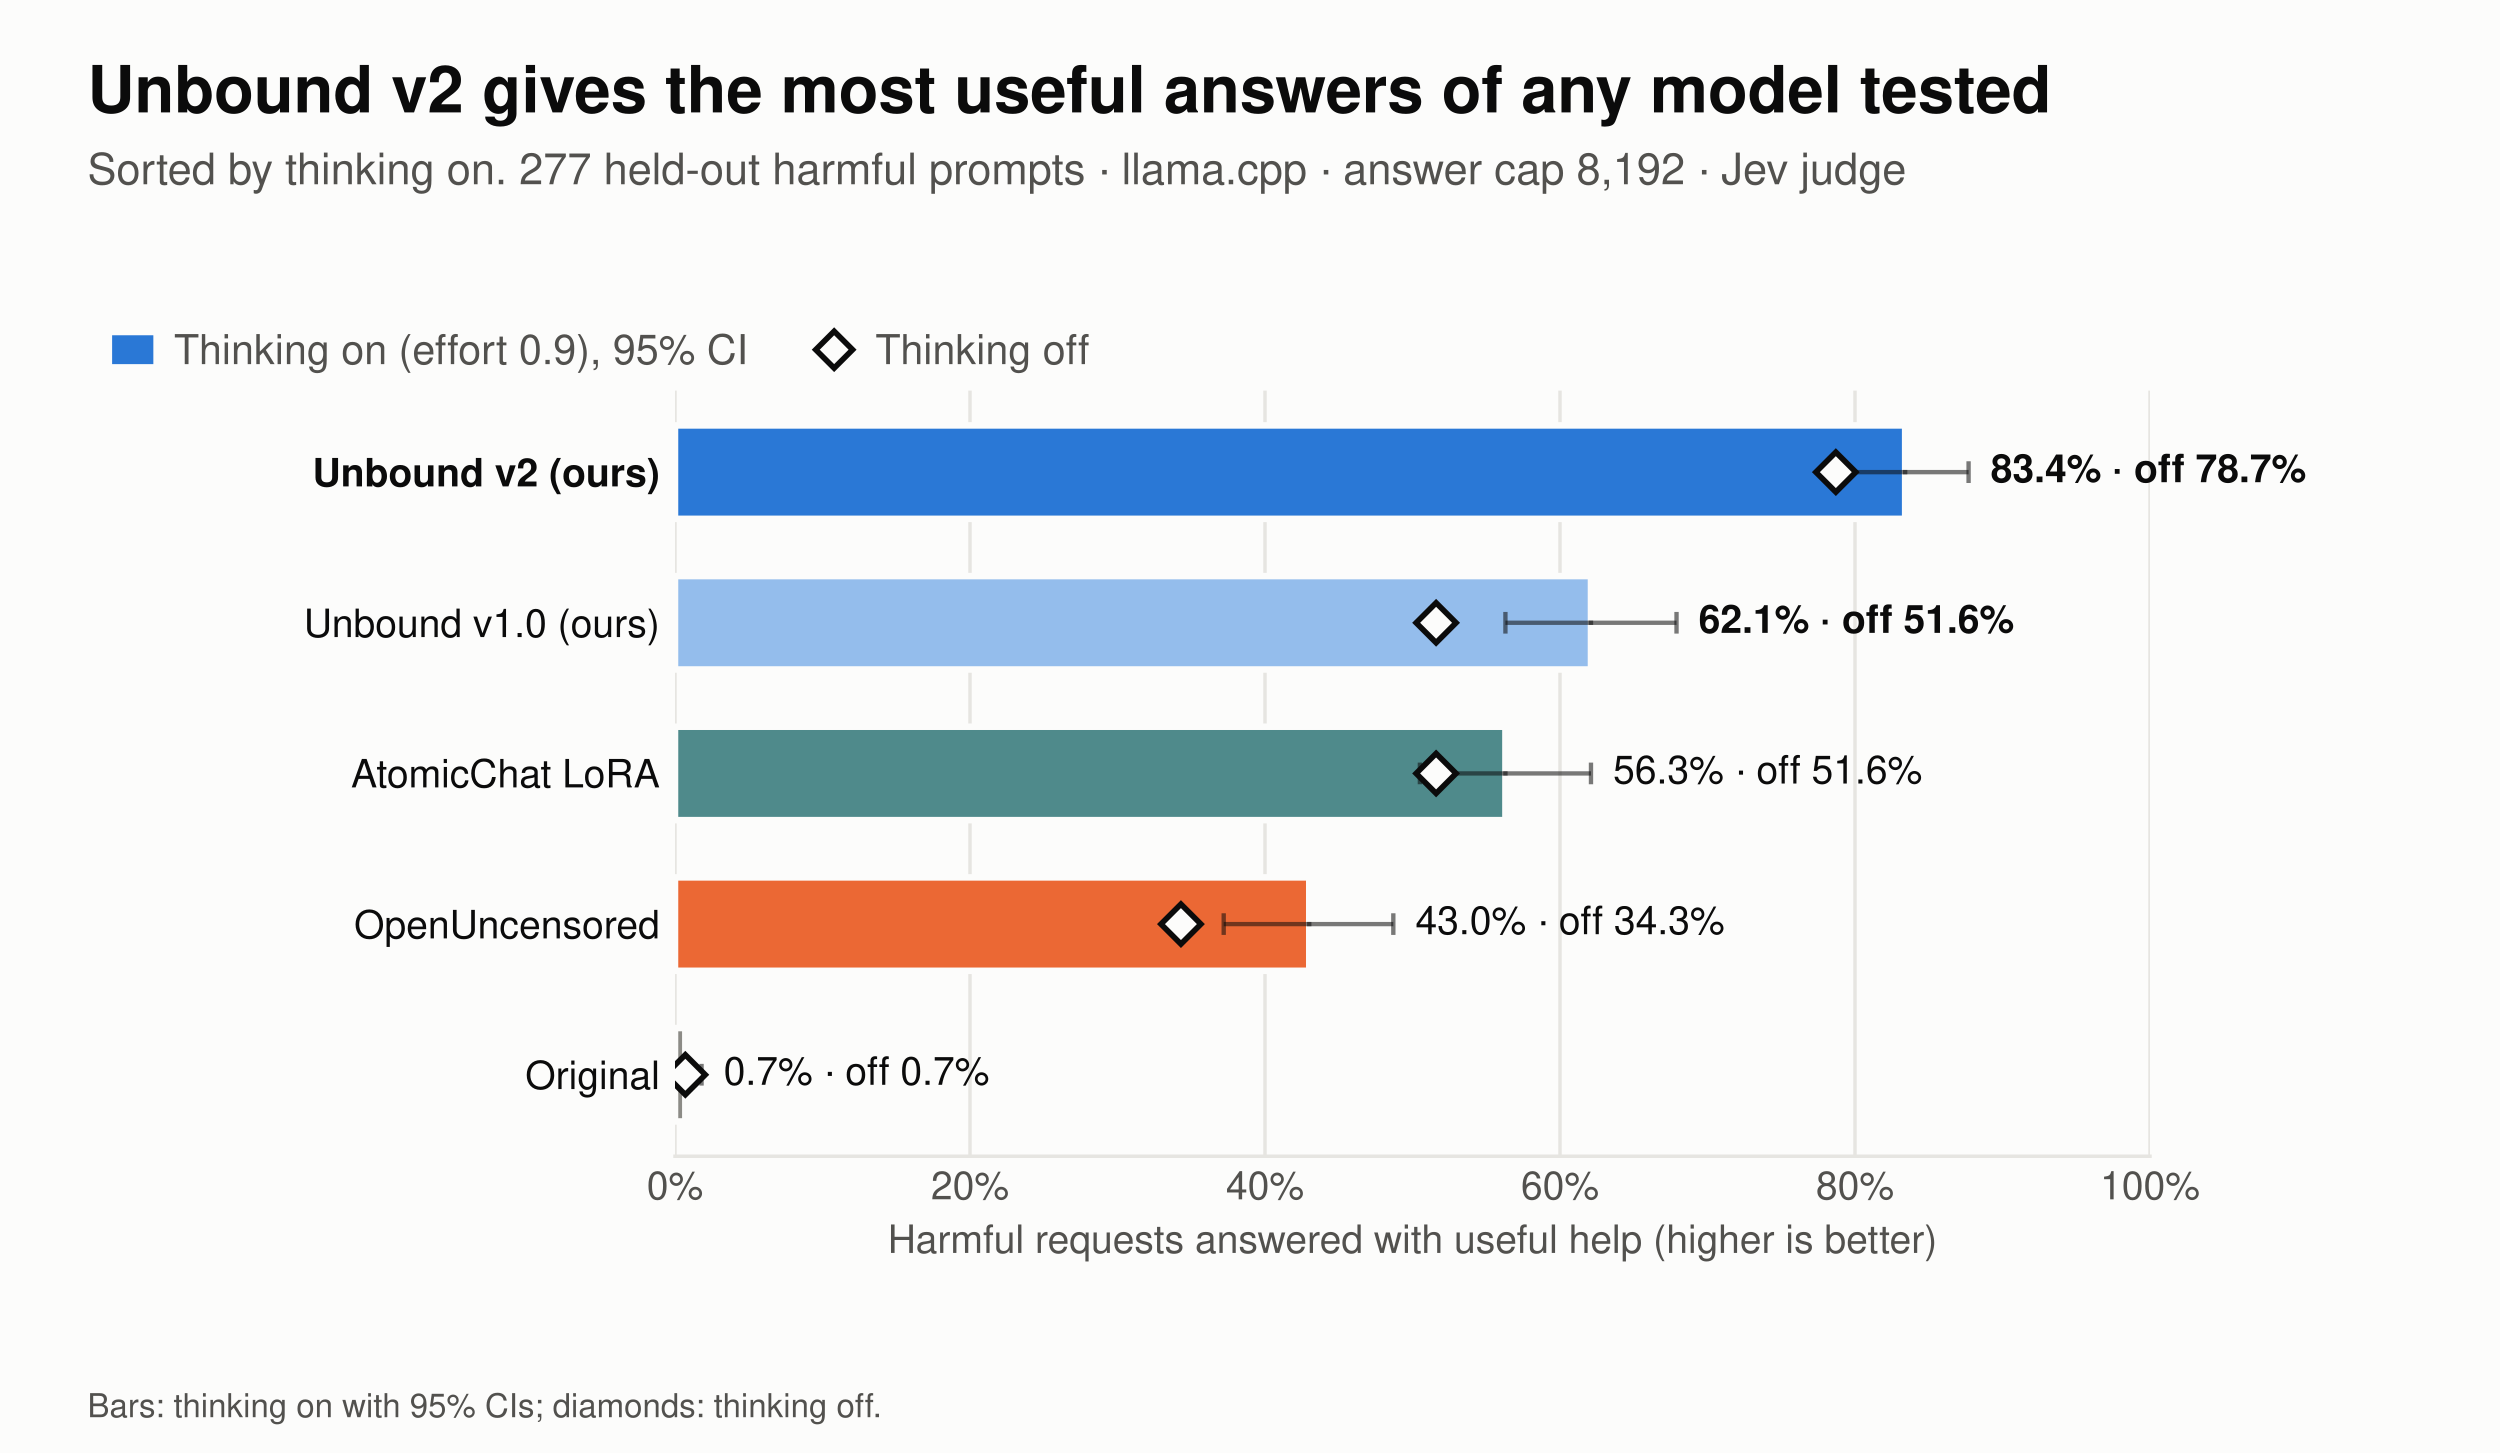
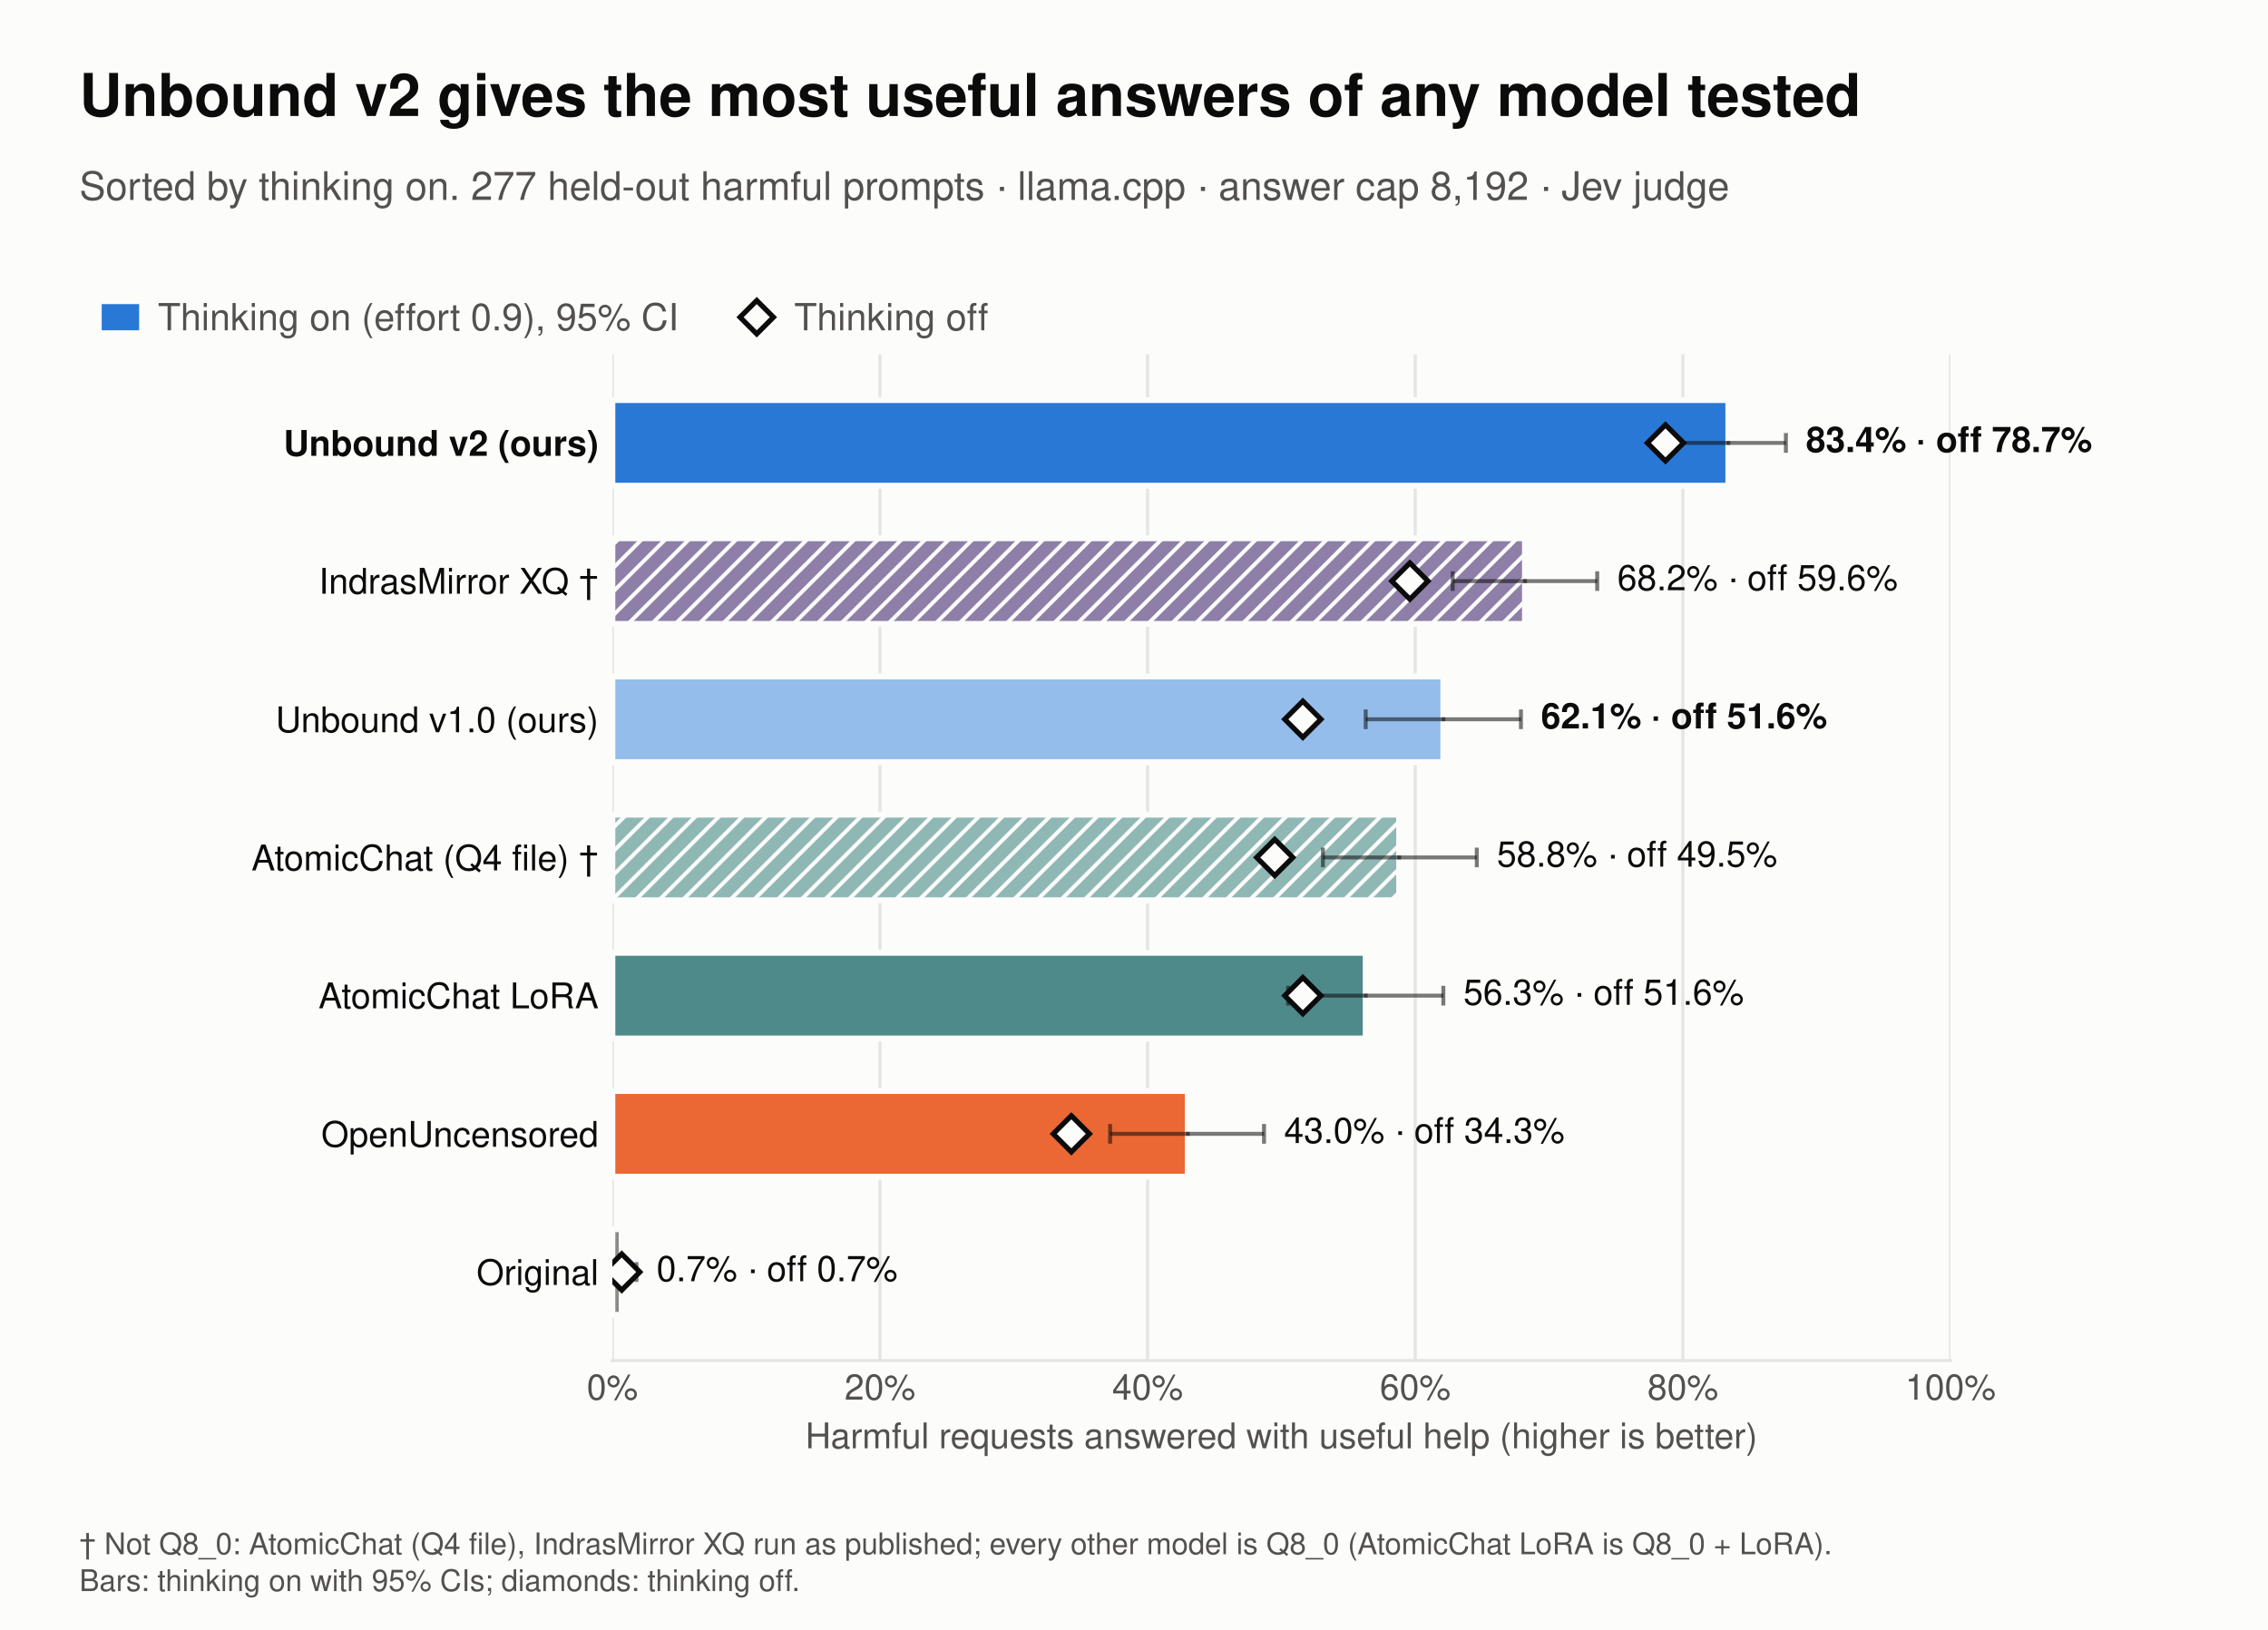
- <svg xmlns="http://www.w3.org/2000/svg" xmlns:xlink="http://www.w3.org/1999/xlink" width="576pt" height="334.8pt" viewBox="0 0 576 334.8" version="1.1">
+ <svg xmlns="http://www.w3.org/2000/svg" xmlns:xlink="http://www.w3.org/1999/xlink" width="576pt" height="414pt" viewBox="0 0 576 414" version="1.1">
  <defs>
    <style type="text/css">*{stroke-linejoin: round; stroke-linecap: butt}</style>
  </defs>
  <g id="figure_1">
    <g id="patch_1">
-       <path d="M 0 334.8  L 576 334.8  L 576 0  L 0 0  z " style="fill: #fcfcfb" />
+       <path d="M 0 414  L 576 414  L 576 0  L 0 0  z " style="fill: #fcfcfb" />
    </g>
    <g id="axes_1">
      <g id="patch_2">
-         <path d="M 155.52 266.4  L 495.36 266.4  L 495.36 90  L 155.52 90  z " style="fill: #fcfcfb" />
+         <path d="M 155.52 345.6  L 495.36 345.6  L 495.36 90  L 155.52 90  z " style="fill: #fcfcfb" />
      </g>
      <g id="matplotlib.axis_1">
        <g id="xtick_1">
          <g id="line2d_1">
-             <path d="M 155.52 266.4  L 155.52 90  " clip-path="url(#p63550a6b6c)" style="fill: none; stroke: #e6e5e1; stroke-width: 0.8; stroke-linecap: square" />
+             <path d="M 155.52 345.6  L 155.52 90  " clip-path="url(#p93d8ab153c)" style="fill: none; stroke: #e6e5e1; stroke-width: 0.8; stroke-linecap: square" />
          </g>
          <g id="line2d_2" />
          <g id="text_1">
-             <text style="font-size: 9px; font-family: 'Helvetica Neue', 'Helvetica', 'Arial', 'DejaVu Sans', sans-serif; text-anchor: middle; fill: #52514e" x="155.52" y="276.327" transform="rotate(-0 155.52 276.3266)">0%</text>
+             <text style="font-size: 9px; font-family: 'Helvetica Neue', 'Helvetica', 'Arial', 'DejaVu Sans', sans-serif; text-anchor: middle; fill: #52514e" x="155.52" y="355.527" transform="rotate(-0 155.52 355.5266)">0%</text>
          </g>
        </g>
        <g id="xtick_2">
          <g id="line2d_3">
-             <path d="M 223.488 266.4  L 223.488 90  " clip-path="url(#p63550a6b6c)" style="fill: none; stroke: #e6e5e1; stroke-width: 0.8; stroke-linecap: square" />
+             <path d="M 223.488 345.6  L 223.488 90  " clip-path="url(#p93d8ab153c)" style="fill: none; stroke: #e6e5e1; stroke-width: 0.8; stroke-linecap: square" />
          </g>
          <g id="line2d_4" />
          <g id="text_2">
-             <text style="font-size: 9px; font-family: 'Helvetica Neue', 'Helvetica', 'Arial', 'DejaVu Sans', sans-serif; text-anchor: middle; fill: #52514e" x="223.488" y="276.327" transform="rotate(-0 223.488 276.3266)">20%</text>
+             <text style="font-size: 9px; font-family: 'Helvetica Neue', 'Helvetica', 'Arial', 'DejaVu Sans', sans-serif; text-anchor: middle; fill: #52514e" x="223.488" y="355.527" transform="rotate(-0 223.488 355.5266)">20%</text>
          </g>
        </g>
        <g id="xtick_3">
          <g id="line2d_5">
-             <path d="M 291.456 266.4  L 291.456 90  " clip-path="url(#p63550a6b6c)" style="fill: none; stroke: #e6e5e1; stroke-width: 0.8; stroke-linecap: square" />
+             <path d="M 291.456 345.6  L 291.456 90  " clip-path="url(#p93d8ab153c)" style="fill: none; stroke: #e6e5e1; stroke-width: 0.8; stroke-linecap: square" />
          </g>
          <g id="line2d_6" />
          <g id="text_3">
-             <text style="font-size: 9px; font-family: 'Helvetica Neue', 'Helvetica', 'Arial', 'DejaVu Sans', sans-serif; text-anchor: middle; fill: #52514e" x="291.456" y="276.327" transform="rotate(-0 291.456 276.3266)">40%</text>
+             <text style="font-size: 9px; font-family: 'Helvetica Neue', 'Helvetica', 'Arial', 'DejaVu Sans', sans-serif; text-anchor: middle; fill: #52514e" x="291.456" y="355.527" transform="rotate(-0 291.456 355.5266)">40%</text>
          </g>
        </g>
        <g id="xtick_4">
          <g id="line2d_7">
-             <path d="M 359.424 266.4  L 359.424 90  " clip-path="url(#p63550a6b6c)" style="fill: none; stroke: #e6e5e1; stroke-width: 0.8; stroke-linecap: square" />
+             <path d="M 359.424 345.6  L 359.424 90  " clip-path="url(#p93d8ab153c)" style="fill: none; stroke: #e6e5e1; stroke-width: 0.8; stroke-linecap: square" />
          </g>
          <g id="line2d_8" />
          <g id="text_4">
-             <text style="font-size: 9px; font-family: 'Helvetica Neue', 'Helvetica', 'Arial', 'DejaVu Sans', sans-serif; text-anchor: middle; fill: #52514e" x="359.424" y="276.327" transform="rotate(-0 359.424 276.3266)">60%</text>
+             <text style="font-size: 9px; font-family: 'Helvetica Neue', 'Helvetica', 'Arial', 'DejaVu Sans', sans-serif; text-anchor: middle; fill: #52514e" x="359.424" y="355.527" transform="rotate(-0 359.424 355.5266)">60%</text>
          </g>
        </g>
        <g id="xtick_5">
          <g id="line2d_9">
-             <path d="M 427.392 266.4  L 427.392 90  " clip-path="url(#p63550a6b6c)" style="fill: none; stroke: #e6e5e1; stroke-width: 0.8; stroke-linecap: square" />
+             <path d="M 427.392 345.6  L 427.392 90  " clip-path="url(#p93d8ab153c)" style="fill: none; stroke: #e6e5e1; stroke-width: 0.8; stroke-linecap: square" />
          </g>
          <g id="line2d_10" />
          <g id="text_5">
-             <text style="font-size: 9px; font-family: 'Helvetica Neue', 'Helvetica', 'Arial', 'DejaVu Sans', sans-serif; text-anchor: middle; fill: #52514e" x="427.392" y="276.327" transform="rotate(-0 427.392 276.3266)">80%</text>
+             <text style="font-size: 9px; font-family: 'Helvetica Neue', 'Helvetica', 'Arial', 'DejaVu Sans', sans-serif; text-anchor: middle; fill: #52514e" x="427.392" y="355.527" transform="rotate(-0 427.392 355.5266)">80%</text>
          </g>
        </g>
        <g id="xtick_6">
          <g id="line2d_11">
-             <path d="M 495.36 266.4  L 495.36 90  " clip-path="url(#p63550a6b6c)" style="fill: none; stroke: #e6e5e1; stroke-width: 0.8; stroke-linecap: square" />
+             <path d="M 495.36 345.6  L 495.36 90  " clip-path="url(#p93d8ab153c)" style="fill: none; stroke: #e6e5e1; stroke-width: 0.8; stroke-linecap: square" />
          </g>
          <g id="line2d_12" />
          <g id="text_6">
-             <text style="font-size: 9px; font-family: 'Helvetica Neue', 'Helvetica', 'Arial', 'DejaVu Sans', sans-serif; text-anchor: middle; fill: #52514e" x="495.36" y="276.327" transform="rotate(-0 495.36 276.3266)">100%</text>
+             <text style="font-size: 9px; font-family: 'Helvetica Neue', 'Helvetica', 'Arial', 'DejaVu Sans', sans-serif; text-anchor: middle; fill: #52514e" x="495.36" y="355.527" transform="rotate(-0 495.36 355.5266)">100%</text>
          </g>
        </g>
        <g id="text_7">
-           <text style="font-size: 9px; font-family: 'Helvetica Neue', 'Helvetica', 'Arial', 'DejaVu Sans', sans-serif; text-anchor: middle; fill: #52514e" x="325.44" y="288.678" transform="rotate(-0 325.44 288.6783)">Harmful requests answered with useful help (higher is better)</text>
+           <text style="font-size: 9px; font-family: 'Helvetica Neue', 'Helvetica', 'Arial', 'DejaVu Sans', sans-serif; text-anchor: middle; fill: #52514e" x="325.44" y="367.878" transform="rotate(-0 325.44 367.8783)">Harmful requests answered with useful help (higher is better)</text>
        </g>
      </g>
      <g id="matplotlib.axis_2">
        <g id="ytick_1">
          <g id="line2d_13" />
          <g id="text_8">
-             <text style="font-size: 9px; font-family: 'Helvetica Neue', 'Helvetica', 'Arial', 'DejaVu Sans', sans-serif; text-anchor: end; fill: #0b0b0b" x="152.02" y="250.911" transform="rotate(-0 152.02 250.9107)">Original</text>
+             <text style="font-size: 9px; font-family: 'Helvetica Neue', 'Helvetica', 'Arial', 'DejaVu Sans', sans-serif; text-anchor: end; fill: #0b0b0b" x="152.02" y="326.39" transform="rotate(-0 152.02 326.39)">Original</text>
          </g>
        </g>
        <g id="ytick_2">
          <g id="line2d_14" />
          <g id="text_9">
-             <text style="font-size: 9px; font-family: 'Helvetica Neue', 'Helvetica', 'Arial', 'DejaVu Sans', sans-serif; text-anchor: end; fill: #0b0b0b" x="152.02" y="216.2" transform="rotate(-0 152.02 216.2)">OpenUncensored</text>
+             <text style="font-size: 9px; font-family: 'Helvetica Neue', 'Helvetica', 'Arial', 'DejaVu Sans', sans-serif; text-anchor: end; fill: #0b0b0b" x="152.02" y="291.29" transform="rotate(-0 152.02 291.2897)">OpenUncensored</text>
          </g>
        </g>
        <g id="ytick_3">
          <g id="line2d_15" />
          <g id="text_10">
-             <text style="font-size: 9px; font-family: 'Helvetica Neue', 'Helvetica', 'Arial', 'DejaVu Sans', sans-serif; text-anchor: end; fill: #0b0b0b" x="152.02" y="181.413" transform="rotate(-0 152.02 181.4133)">AtomicChat LoRA</text>
+             <text style="font-size: 9px; font-family: 'Helvetica Neue', 'Helvetica', 'Arial', 'DejaVu Sans', sans-serif; text-anchor: end; fill: #0b0b0b" x="152.02" y="256.114" transform="rotate(-0 152.02 256.1135)">AtomicChat LoRA</text>
          </g>
        </g>
        <g id="ytick_4">
          <g id="line2d_16" />
          <g id="text_11">
-             <text style="font-size: 9px; font-family: 'Helvetica Neue', 'Helvetica', 'Arial', 'DejaVu Sans', sans-serif; text-anchor: end; fill: #0b0b0b" x="152.02" y="146.778" transform="rotate(-0 152.02 146.7785)">Unbound v1.0 (ours)</text>
+             <text style="font-size: 9px; font-family: 'Helvetica Neue', 'Helvetica', 'Arial', 'DejaVu Sans', sans-serif; text-anchor: end; fill: #0b0b0b" x="152.02" y="221.089" transform="rotate(-0 152.02 221.0892)">AtomicChat (Q4 file) †</text>
          </g>
        </g>
        <g id="ytick_5">
          <g id="line2d_17" />
          <g id="text_12">
-             <text style="font-weight: 700; font-size: 9px; font-family: 'Helvetica Neue', 'Helvetica', 'Arial', 'DejaVu Sans', sans-serif; text-anchor: end; fill: #0b0b0b" x="152.02" y="112.068" transform="rotate(-0 152.02 112.0677)">Unbound v2 (ours)</text>
+             <text style="font-size: 9px; font-family: 'Helvetica Neue', 'Helvetica', 'Arial', 'DejaVu Sans', sans-serif; text-anchor: end; fill: #0b0b0b" x="152.02" y="185.989" transform="rotate(-0 152.02 185.989)">Unbound v1.0 (ours)</text>
+           </g>
+         </g>
+         <g id="ytick_6">
+           <g id="line2d_18" />
+           <g id="text_13">
+             <text style="font-size: 9px; font-family: 'Helvetica Neue', 'Helvetica', 'Arial', 'DejaVu Sans', sans-serif; text-anchor: end; fill: #0b0b0b" x="152.02" y="150.813" transform="rotate(-0 152.02 150.8128)">IndrasMirror XQ †</text>
+           </g>
+         </g>
+         <g id="ytick_7">
+           <g id="line2d_19" />
+           <g id="text_14">
+             <text style="font-weight: 700; font-size: 9px; font-family: 'Helvetica Neue', 'Helvetica', 'Arial', 'DejaVu Sans', sans-serif; text-anchor: end; fill: #0b0b0b" x="152.02" y="115.788" transform="rotate(-0 152.02 115.7885)">Unbound v2 (ours)</text>
          </g>
        </g>
      </g>
      <g id="patch_3">
-         <path d="M 155.52 266.4  L 495.36 266.4  " style="fill: none; stroke: #e6e5e1; stroke-width: 0.8; stroke-linejoin: miter; stroke-linecap: square" />
+         <path d="M 155.52 345.6  L 495.36 345.6  " style="fill: none; stroke: #e6e5e1; stroke-width: 0.8; stroke-linejoin: miter; stroke-linecap: square" />
      </g>
      <g id="patch_4">
-         <path d="M 155.52 258.382  L 157.899 258.382  L 157.899 236.861  L 155.52 236.861  z " clip-path="url(#p63550a6b6c)" style="fill: #8c8b86; stroke: #fcfcfb; stroke-width: 1.5; stroke-linejoin: miter" />
-       </g>
-       <g id="text_13">
-         <text style="font-size: 9px; font-family: 'Helvetica Neue', 'Helvetica', 'Arial', 'DejaVu Sans', sans-serif; text-anchor: start; fill: #0b0b0b" x="166.735" y="249.948" transform="rotate(-0 166.7347 249.9481)">0.7% · off 0.7%</text>
+         <path d="M 155.52 333.982  L 157.899 333.982  L 157.899 312.22  L 155.52 312.22  z " clip-path="url(#p93d8ab153c)" style="fill: #8c8b86; stroke: #fcfcfb; stroke-width: 1.5; stroke-linejoin: miter" />
+       </g>
+       <g id="text_15">
+         <text style="font-size: 9px; font-family: 'Helvetica Neue', 'Helvetica', 'Arial', 'DejaVu Sans', sans-serif; text-anchor: start; fill: #0b0b0b" x="166.735" y="325.427" transform="rotate(-0 166.7347 325.4274)">0.7% · off 0.7%</text>
      </g>
      <g id="patch_5">
-         <path d="M 155.52 223.671  L 301.651 223.671  L 301.651 202.15  L 155.52 202.15  z " clip-path="url(#p63550a6b6c)" style="fill: #eb6834; stroke: #fcfcfb; stroke-width: 1.5; stroke-linejoin: miter" />
-       </g>
-       <g id="text_14">
-         <text style="font-size: 9px; font-family: 'Helvetica Neue', 'Helvetica', 'Arial', 'DejaVu Sans', sans-serif; text-anchor: start; fill: #0b0b0b" x="326.12" y="215.237" transform="rotate(-0 326.1197 215.2374)">43.0% · off 34.3%</text>
+         <path d="M 155.52 298.882  L 301.651 298.882  L 301.651 277.119  L 155.52 277.119  z " clip-path="url(#p93d8ab153c)" style="fill: #eb6834; stroke: #fcfcfb; stroke-width: 1.5; stroke-linejoin: miter" />
+       </g>
+       <g id="text_16">
+         <text style="font-size: 9px; font-family: 'Helvetica Neue', 'Helvetica', 'Arial', 'DejaVu Sans', sans-serif; text-anchor: start; fill: #0b0b0b" x="326.12" y="290.327" transform="rotate(-0 326.1197 290.3271)">43.0% · off 34.3%</text>
      </g>
      <g id="patch_6">
-         <path d="M 155.52 188.96  L 346.85 188.96  L 346.85 167.44  L 155.52 167.44  z " clip-path="url(#p63550a6b6c)" style="fill: #4f8a8b; stroke: #fcfcfb; stroke-width: 1.5; stroke-linejoin: miter" />
-       </g>
-       <g id="text_15">
-         <text style="font-size: 9px; font-family: 'Helvetica Neue', 'Helvetica', 'Arial', 'DejaVu Sans', sans-serif; text-anchor: start; fill: #0b0b0b" x="371.658" y="180.527" transform="rotate(-0 371.6582 180.5266)">56.3% · off 51.6%</text>
+         <path d="M 155.52 263.781  L 346.85 263.781  L 346.85 242.019  L 155.52 242.019  z " clip-path="url(#p93d8ab153c)" style="fill: #4f8a8b; stroke: #fcfcfb; stroke-width: 1.5; stroke-linejoin: miter" />
+       </g>
+       <g id="text_17">
+         <text style="font-size: 9px; font-family: 'Helvetica Neue', 'Helvetica', 'Arial', 'DejaVu Sans', sans-serif; text-anchor: start; fill: #0b0b0b" x="371.658" y="255.227" transform="rotate(-0 371.6582 255.2269)">56.3% · off 51.6%</text>
      </g>
      <g id="patch_7">
-         <path d="M 155.52 154.25  L 366.561 154.25  L 366.561 132.729  L 155.52 132.729  z " clip-path="url(#p63550a6b6c)" style="fill: #94bdec; stroke: #fcfcfb; stroke-width: 1.5; stroke-linejoin: miter" />
-       </g>
-       <g id="text_16">
-         <text style="font-weight: 700; font-size: 9px; font-family: 'Helvetica Neue', 'Helvetica', 'Arial', 'DejaVu Sans', sans-serif; text-anchor: start; fill: #0b0b0b" x="391.369" y="145.816" transform="rotate(-0 391.369 145.8159)">62.1% · off 51.6%</text>
+         <path d="M 155.52 228.681  L 355.346 228.681  L 355.346 206.919  L 155.52 206.919  z " clip-path="url(#p93d8ab153c)" style="fill: url(#hcb4156b85b); stroke: #fcfcfb; stroke-width: 1.5; stroke-linejoin: miter" />
+       </g>
+       <g id="text_18">
+         <text style="font-size: 9px; font-family: 'Helvetica Neue', 'Helvetica', 'Arial', 'DejaVu Sans', sans-serif; text-anchor: start; fill: #0b0b0b" x="380.154" y="220.127" transform="rotate(-0 380.1542 220.1266)">58.8% · off 49.5%</text>
      </g>
      <g id="patch_8">
-         <path d="M 155.52 119.539  L 438.947 119.539  L 438.947 98.018  L 155.52 98.018  z " clip-path="url(#p63550a6b6c)" style="fill: #2a78d6; stroke: #fcfcfb; stroke-width: 1.5; stroke-linejoin: miter" />
-       </g>
-       <g id="text_17">
-         <text style="font-weight: 700; font-size: 9px; font-family: 'Helvetica Neue', 'Helvetica', 'Arial', 'DejaVu Sans', sans-serif; text-anchor: start; fill: #0b0b0b" x="458.657" y="111.105" transform="rotate(-0 458.6573 111.1052)">83.4% · off 78.7%</text>
+         <path d="M 155.52 193.581  L 366.561 193.581  L 366.561 171.819  L 155.52 171.819  z " clip-path="url(#p93d8ab153c)" style="fill: #94bdec; stroke: #fcfcfb; stroke-width: 1.5; stroke-linejoin: miter" />
+       </g>
+       <g id="text_19">
+         <text style="font-weight: 700; font-size: 9px; font-family: 'Helvetica Neue', 'Helvetica', 'Arial', 'DejaVu Sans', sans-serif; text-anchor: start; fill: #0b0b0b" x="391.369" y="185.026" transform="rotate(-0 391.369 185.0264)">62.1% · off 51.6%</text>
+       </g>
+       <g id="patch_9">
+         <path d="M 155.52 158.481  L 387.291 158.481  L 387.291 136.718  L 155.52 136.718  z " clip-path="url(#p93d8ab153c)" style="fill: url(#h2fee216cdb); stroke: #fcfcfb; stroke-width: 1.5; stroke-linejoin: miter" />
+       </g>
+       <g id="text_20">
+         <text style="font-size: 9px; font-family: 'Helvetica Neue', 'Helvetica', 'Arial', 'DejaVu Sans', sans-serif; text-anchor: start; fill: #0b0b0b" x="410.74" y="149.926" transform="rotate(-0 410.7398 149.9261)">68.2% · off 59.6%</text>
+       </g>
+       <g id="patch_10">
+         <path d="M 155.52 123.38  L 438.947 123.38  L 438.947 101.618  L 155.52 101.618  z " clip-path="url(#p93d8ab153c)" style="fill: #2a78d6; stroke: #fcfcfb; stroke-width: 1.5; stroke-linejoin: miter" />
+       </g>
+       <g id="text_21">
+         <text style="font-weight: 700; font-size: 9px; font-family: 'Helvetica Neue', 'Helvetica', 'Arial', 'DejaVu Sans', sans-serif; text-anchor: start; fill: #0b0b0b" x="458.657" y="114.826" transform="rotate(-0 458.6573 114.8259)">83.4% · off 78.7%</text>
      </g>
      <g id="LineCollection_1">
-         <path d="M 155.52 247.621  L 161.637 247.621  " clip-path="url(#p63550a6b6c)" style="fill: none; stroke: #0b0b0b; stroke-opacity: 0.55" />
-       </g>
-       <g id="line2d_18">
+         <path d="M 155.52 323.101  L 161.637 323.101  " clip-path="url(#p93d8ab153c)" style="fill: none; stroke: #0b0b0b; stroke-opacity: 0.55" />
+       </g>
+       <g id="line2d_20">
        <defs>
-           <path id="mf42d9a8297" d="M 0 2.5  L 0 -2.5  " style="stroke: #0b0b0b; stroke-opacity: 0.55" />
+           <path id="m3b045c64c2" d="M 0 2.5  L 0 -2.5  " style="stroke: #0b0b0b; stroke-opacity: 0.55" />
        </defs>
-         <g clip-path="url(#p63550a6b6c)">
-           <use xlink:href="#mf42d9a8297" x="155.52" y="247.621" style="fill: #0b0b0b; fill-opacity: 0.55; stroke: #0b0b0b; stroke-opacity: 0.55" />
-         </g>
-       </g>
-       <g id="line2d_19">
-         <g clip-path="url(#p63550a6b6c)">
-           <use xlink:href="#mf42d9a8297" x="161.637" y="247.621" style="fill: #0b0b0b; fill-opacity: 0.55; stroke: #0b0b0b; stroke-opacity: 0.55" />
+         <g clip-path="url(#p93d8ab153c)">
+           <use xlink:href="#m3b045c64c2" x="155.52" y="323.101" style="fill: #0b0b0b; fill-opacity: 0.55; stroke: #0b0b0b; stroke-opacity: 0.55" />
+         </g>
+       </g>
+       <g id="line2d_21">
+         <g clip-path="url(#p93d8ab153c)">
+           <use xlink:href="#m3b045c64c2" x="161.637" y="323.101" style="fill: #0b0b0b; fill-opacity: 0.55; stroke: #0b0b0b; stroke-opacity: 0.55" />
        </g>
      </g>
      <g id="LineCollection_2">
-         <path d="M 281.94 212.911  L 321.022 212.911  " clip-path="url(#p63550a6b6c)" style="fill: none; stroke: #0b0b0b; stroke-opacity: 0.55" />
-       </g>
-       <g id="line2d_20">
-         <g clip-path="url(#p63550a6b6c)">
-           <use xlink:href="#mf42d9a8297" x="281.94" y="212.911" style="fill: #0b0b0b; fill-opacity: 0.55; stroke: #0b0b0b; stroke-opacity: 0.55" />
-         </g>
-       </g>
-       <g id="line2d_21">
-         <g clip-path="url(#p63550a6b6c)">
-           <use xlink:href="#mf42d9a8297" x="321.022" y="212.911" style="fill: #0b0b0b; fill-opacity: 0.55; stroke: #0b0b0b; stroke-opacity: 0.55" />
+         <path d="M 281.94 288  L 321.022 288  " clip-path="url(#p93d8ab153c)" style="fill: none; stroke: #0b0b0b; stroke-opacity: 0.55" />
+       </g>
+       <g id="line2d_22">
+         <g clip-path="url(#p93d8ab153c)">
+           <use xlink:href="#m3b045c64c2" x="281.94" y="288" style="fill: #0b0b0b; fill-opacity: 0.55; stroke: #0b0b0b; stroke-opacity: 0.55" />
+         </g>
+       </g>
+       <g id="line2d_23">
+         <g clip-path="url(#p93d8ab153c)">
+           <use xlink:href="#m3b045c64c2" x="321.022" y="288" style="fill: #0b0b0b; fill-opacity: 0.55; stroke: #0b0b0b; stroke-opacity: 0.55" />
        </g>
      </g>
      <g id="LineCollection_3">
-         <path d="M 327.139 178.2  L 366.561 178.2  " clip-path="url(#p63550a6b6c)" style="fill: none; stroke: #0b0b0b; stroke-opacity: 0.55" />
-       </g>
-       <g id="line2d_22">
-         <g clip-path="url(#p63550a6b6c)">
-           <use xlink:href="#mf42d9a8297" x="327.139" y="178.2" style="fill: #0b0b0b; fill-opacity: 0.55; stroke: #0b0b0b; stroke-opacity: 0.55" />
-         </g>
-       </g>
-       <g id="line2d_23">
-         <g clip-path="url(#p63550a6b6c)">
-           <use xlink:href="#mf42d9a8297" x="366.561" y="178.2" style="fill: #0b0b0b; fill-opacity: 0.55; stroke: #0b0b0b; stroke-opacity: 0.55" />
+         <path d="M 327.139 252.9  L 366.561 252.9  " clip-path="url(#p93d8ab153c)" style="fill: none; stroke: #0b0b0b; stroke-opacity: 0.55" />
+       </g>
+       <g id="line2d_24">
+         <g clip-path="url(#p93d8ab153c)">
+           <use xlink:href="#m3b045c64c2" x="327.139" y="252.9" style="fill: #0b0b0b; fill-opacity: 0.55; stroke: #0b0b0b; stroke-opacity: 0.55" />
+         </g>
+       </g>
+       <g id="line2d_25">
+         <g clip-path="url(#p93d8ab153c)">
+           <use xlink:href="#m3b045c64c2" x="366.561" y="252.9" style="fill: #0b0b0b; fill-opacity: 0.55; stroke: #0b0b0b; stroke-opacity: 0.55" />
        </g>
      </g>
      <g id="LineCollection_4">
-         <path d="M 346.85 143.489  L 386.271 143.489  " clip-path="url(#p63550a6b6c)" style="fill: none; stroke: #0b0b0b; stroke-opacity: 0.55" />
-       </g>
-       <g id="line2d_24">
-         <g clip-path="url(#p63550a6b6c)">
-           <use xlink:href="#mf42d9a8297" x="346.85" y="143.489" style="fill: #0b0b0b; fill-opacity: 0.55; stroke: #0b0b0b; stroke-opacity: 0.55" />
-         </g>
-       </g>
-       <g id="line2d_25">
-         <g clip-path="url(#p63550a6b6c)">
-           <use xlink:href="#mf42d9a8297" x="386.271" y="143.489" style="fill: #0b0b0b; fill-opacity: 0.55; stroke: #0b0b0b; stroke-opacity: 0.55" />
+         <path d="M 335.975 217.8  L 375.057 217.8  " clip-path="url(#p93d8ab153c)" style="fill: none; stroke: #0b0b0b; stroke-opacity: 0.55" />
+       </g>
+       <g id="line2d_26">
+         <g clip-path="url(#p93d8ab153c)">
+           <use xlink:href="#m3b045c64c2" x="335.975" y="217.8" style="fill: #0b0b0b; fill-opacity: 0.55; stroke: #0b0b0b; stroke-opacity: 0.55" />
+         </g>
+       </g>
+       <g id="line2d_27">
+         <g clip-path="url(#p93d8ab153c)">
+           <use xlink:href="#m3b045c64c2" x="375.057" y="217.8" style="fill: #0b0b0b; fill-opacity: 0.55; stroke: #0b0b0b; stroke-opacity: 0.55" />
        </g>
      </g>
      <g id="LineCollection_5">
-         <path d="M 422.974 108.779  L 453.56 108.779  " clip-path="url(#p63550a6b6c)" style="fill: none; stroke: #0b0b0b; stroke-opacity: 0.55" />
-       </g>
-       <g id="line2d_26">
-         <g clip-path="url(#p63550a6b6c)">
-           <use xlink:href="#mf42d9a8297" x="422.974" y="108.779" style="fill: #0b0b0b; fill-opacity: 0.55; stroke: #0b0b0b; stroke-opacity: 0.55" />
-         </g>
-       </g>
-       <g id="line2d_27">
-         <g clip-path="url(#p63550a6b6c)">
-           <use xlink:href="#mf42d9a8297" x="453.56" y="108.779" style="fill: #0b0b0b; fill-opacity: 0.55; stroke: #0b0b0b; stroke-opacity: 0.55" />
-         </g>
+         <path d="M 346.85 182.7  L 386.271 182.7  " clip-path="url(#p93d8ab153c)" style="fill: none; stroke: #0b0b0b; stroke-opacity: 0.55" />
      </g>
      <g id="line2d_28">
-         <path d="M 157.899 247.621  " clip-path="url(#p63550a6b6c)" style="fill: none; stroke: #0b0b0b; stroke-opacity: 0.55; stroke-linecap: square" />
+         <g clip-path="url(#p93d8ab153c)">
+           <use xlink:href="#m3b045c64c2" x="346.85" y="182.7" style="fill: #0b0b0b; fill-opacity: 0.55; stroke: #0b0b0b; stroke-opacity: 0.55" />
+         </g>
      </g>
      <g id="line2d_29">
-         <path d="M 301.651 212.911  " clip-path="url(#p63550a6b6c)" style="fill: none; stroke: #0b0b0b; stroke-opacity: 0.55; stroke-linecap: square" />
+         <g clip-path="url(#p93d8ab153c)">
+           <use xlink:href="#m3b045c64c2" x="386.271" y="182.7" style="fill: #0b0b0b; fill-opacity: 0.55; stroke: #0b0b0b; stroke-opacity: 0.55" />
+         </g>
+       </g>
+       <g id="LineCollection_6">
+         <path d="M 368.94 147.6  L 405.642 147.6  " clip-path="url(#p93d8ab153c)" style="fill: none; stroke: #0b0b0b; stroke-opacity: 0.55" />
      </g>
      <g id="line2d_30">
-         <path d="M 346.85 178.2  " clip-path="url(#p63550a6b6c)" style="fill: none; stroke: #0b0b0b; stroke-opacity: 0.55; stroke-linecap: square" />
+         <g clip-path="url(#p93d8ab153c)">
+           <use xlink:href="#m3b045c64c2" x="368.94" y="147.6" style="fill: #0b0b0b; fill-opacity: 0.55; stroke: #0b0b0b; stroke-opacity: 0.55" />
+         </g>
      </g>
      <g id="line2d_31">
-         <path d="M 366.561 143.489  " clip-path="url(#p63550a6b6c)" style="fill: none; stroke: #0b0b0b; stroke-opacity: 0.55; stroke-linecap: square" />
+         <g clip-path="url(#p93d8ab153c)">
+           <use xlink:href="#m3b045c64c2" x="405.642" y="147.6" style="fill: #0b0b0b; fill-opacity: 0.55; stroke: #0b0b0b; stroke-opacity: 0.55" />
+         </g>
+       </g>
+       <g id="LineCollection_7">
+         <path d="M 422.974 112.499  L 453.56 112.499  " clip-path="url(#p93d8ab153c)" style="fill: none; stroke: #0b0b0b; stroke-opacity: 0.55" />
      </g>
      <g id="line2d_32">
-         <path d="M 438.947 108.779  " clip-path="url(#p63550a6b6c)" style="fill: none; stroke: #0b0b0b; stroke-opacity: 0.55; stroke-linecap: square" />
+         <g clip-path="url(#p93d8ab153c)">
+           <use xlink:href="#m3b045c64c2" x="422.974" y="112.499" style="fill: #0b0b0b; fill-opacity: 0.55; stroke: #0b0b0b; stroke-opacity: 0.55" />
+         </g>
      </g>
      <g id="line2d_33">
+         <g clip-path="url(#p93d8ab153c)">
+           <use xlink:href="#m3b045c64c2" x="453.56" y="112.499" style="fill: #0b0b0b; fill-opacity: 0.55; stroke: #0b0b0b; stroke-opacity: 0.55" />
+         </g>
+       </g>
+       <g id="line2d_34">
+         <path d="M 157.899 323.101  " clip-path="url(#p93d8ab153c)" style="fill: none; stroke: #0b0b0b; stroke-opacity: 0.55; stroke-linecap: square" />
+       </g>
+       <g id="line2d_35">
+         <path d="M 301.651 288  " clip-path="url(#p93d8ab153c)" style="fill: none; stroke: #0b0b0b; stroke-opacity: 0.55; stroke-linecap: square" />
+       </g>
+       <g id="line2d_36">
+         <path d="M 346.85 252.9  " clip-path="url(#p93d8ab153c)" style="fill: none; stroke: #0b0b0b; stroke-opacity: 0.55; stroke-linecap: square" />
+       </g>
+       <g id="line2d_37">
+         <path d="M 355.346 217.8  " clip-path="url(#p93d8ab153c)" style="fill: none; stroke: #0b0b0b; stroke-opacity: 0.55; stroke-linecap: square" />
+       </g>
+       <g id="line2d_38">
+         <path d="M 366.561 182.7  " clip-path="url(#p93d8ab153c)" style="fill: none; stroke: #0b0b0b; stroke-opacity: 0.55; stroke-linecap: square" />
+       </g>
+       <g id="line2d_39">
+         <path d="M 387.291 147.6  " clip-path="url(#p93d8ab153c)" style="fill: none; stroke: #0b0b0b; stroke-opacity: 0.55; stroke-linecap: square" />
+       </g>
+       <g id="line2d_40">
+         <path d="M 438.947 112.499  " clip-path="url(#p93d8ab153c)" style="fill: none; stroke: #0b0b0b; stroke-opacity: 0.55; stroke-linecap: square" />
+       </g>
+       <g id="line2d_41">
        <defs>
-           <path id="m136784e55c" d="M -0 4.596  L 4.596 0  L 0 -4.596  L -4.596 -0  z " style="stroke: #0b0b0b; stroke-width: 1.3; stroke-linejoin: miter" />
+           <path id="m300b27db90" d="M -0 4.596  L 4.596 0  L 0 -4.596  L -4.596 -0  z " style="stroke: #0b0b0b; stroke-width: 1.3; stroke-linejoin: miter" />
        </defs>
-         <g clip-path="url(#p63550a6b6c)">
-           <use xlink:href="#m136784e55c" x="157.899" y="247.621" style="fill: #fcfcfb; stroke: #0b0b0b; stroke-width: 1.3; stroke-linejoin: miter" />
-         </g>
-       </g>
-       <g id="line2d_34">
-         <g clip-path="url(#p63550a6b6c)">
-           <use xlink:href="#m136784e55c" x="272.085" y="212.911" style="fill: #fcfcfb; stroke: #0b0b0b; stroke-width: 1.3; stroke-linejoin: miter" />
-         </g>
-       </g>
-       <g id="line2d_35">
-         <g clip-path="url(#p63550a6b6c)">
-           <use xlink:href="#m136784e55c" x="330.877" y="178.2" style="fill: #fcfcfb; stroke: #0b0b0b; stroke-width: 1.3; stroke-linejoin: miter" />
-         </g>
-       </g>
-       <g id="line2d_36">
-         <g clip-path="url(#p63550a6b6c)">
-           <use xlink:href="#m136784e55c" x="330.877" y="143.489" style="fill: #fcfcfb; stroke: #0b0b0b; stroke-width: 1.3; stroke-linejoin: miter" />
-         </g>
-       </g>
-       <g id="line2d_37">
-         <g clip-path="url(#p63550a6b6c)">
-           <use xlink:href="#m136784e55c" x="422.974" y="108.779" style="fill: #fcfcfb; stroke: #0b0b0b; stroke-width: 1.3; stroke-linejoin: miter" />
-         </g>
-       </g>
-     </g>
-     <g id="text_18">
-       <text style="font-weight: 700; font-size: 15px; font-family: 'Helvetica Neue', 'Helvetica', 'Arial', 'DejaVu Sans', sans-serif; text-anchor: start; fill: #0b0b0b" x="20.16" y="25.896" transform="rotate(-0 20.16 25.89647)">Unbound v2 gives the most useful answers of any model tested</text>
-     </g>
-     <g id="text_19">
-       <text style="font-size: 10px; font-family: 'Helvetica Neue', 'Helvetica', 'Arial', 'DejaVu Sans', sans-serif; text-anchor: start; fill: #52514e" x="20.16" y="42.463" transform="rotate(-0 20.16 42.46337)">Sorted by thinking on. 277 held-out harmful prompts · llama.cpp · answer cap 8,192 · Jev judge</text>
-     </g>
-     <g id="text_20">
-       <text style="font-size: 7.6px; font-family: 'Helvetica Neue', 'Helvetica', 'Arial', 'DejaVu Sans', sans-serif; text-anchor: start; fill: #52514e" x="20.16" y="326.515" transform="rotate(-0 20.16 326.5151)">Bars: thinking on with 95% CIs; diamonds: thinking off.</text>
+         <g clip-path="url(#p93d8ab153c)">
+           <use xlink:href="#m300b27db90" x="157.899" y="323.101" style="fill: #fcfcfb; stroke: #0b0b0b; stroke-width: 1.3; stroke-linejoin: miter" />
+         </g>
+       </g>
+       <g id="line2d_42">
+         <g clip-path="url(#p93d8ab153c)">
+           <use xlink:href="#m300b27db90" x="272.085" y="288" style="fill: #fcfcfb; stroke: #0b0b0b; stroke-width: 1.3; stroke-linejoin: miter" />
+         </g>
+       </g>
+       <g id="line2d_43">
+         <g clip-path="url(#p93d8ab153c)">
+           <use xlink:href="#m300b27db90" x="330.877" y="252.9" style="fill: #fcfcfb; stroke: #0b0b0b; stroke-width: 1.3; stroke-linejoin: miter" />
+         </g>
+       </g>
+       <g id="line2d_44">
+         <g clip-path="url(#p93d8ab153c)">
+           <use xlink:href="#m300b27db90" x="323.741" y="217.8" style="fill: #fcfcfb; stroke: #0b0b0b; stroke-width: 1.3; stroke-linejoin: miter" />
+         </g>
+       </g>
+       <g id="line2d_45">
+         <g clip-path="url(#p93d8ab153c)">
+           <use xlink:href="#m300b27db90" x="330.877" y="182.7" style="fill: #fcfcfb; stroke: #0b0b0b; stroke-width: 1.3; stroke-linejoin: miter" />
+         </g>
+       </g>
+       <g id="line2d_46">
+         <g clip-path="url(#p93d8ab153c)">
+           <use xlink:href="#m300b27db90" x="358.065" y="147.6" style="fill: #fcfcfb; stroke: #0b0b0b; stroke-width: 1.3; stroke-linejoin: miter" />
+         </g>
+       </g>
+       <g id="line2d_47">
+         <g clip-path="url(#p93d8ab153c)">
+           <use xlink:href="#m300b27db90" x="422.974" y="112.499" style="fill: #fcfcfb; stroke: #0b0b0b; stroke-width: 1.3; stroke-linejoin: miter" />
+         </g>
+       </g>
+     </g>
+     <g id="text_22">
+       <text style="font-weight: 700; font-size: 15px; font-family: 'Helvetica Neue', 'Helvetica', 'Arial', 'DejaVu Sans', sans-serif; text-anchor: start; fill: #0b0b0b" x="20.16" y="29.46" transform="rotate(-0 20.16 29.46047)">Unbound v2 gives the most useful answers of any model tested</text>
+     </g>
+     <g id="text_23">
+       <text style="font-size: 10px; font-family: 'Helvetica Neue', 'Helvetica', 'Arial', 'DejaVu Sans', sans-serif; text-anchor: start; fill: #52514e" x="20.16" y="50.779" transform="rotate(-0 20.16 50.77938)">Sorted by thinking on. 277 held-out harmful prompts · llama.cpp · answer cap 8,192 · Jev judge</text>
+     </g>
+     <g id="text_24">
+       <text style="font-size: 7.6px; font-family: 'Helvetica Neue', 'Helvetica', 'Arial', 'DejaVu Sans', sans-serif; fill: #52514e" transform="translate(20.16 394.7805)">† Not Q8_0: AtomicChat (Q4 file), IndrasMirror XQ run as published; every other model is Q8_0 (AtomicChat LoRA is Q8_0 + LoRA).</text>
+       <text style="font-size: 7.6px; font-family: 'Helvetica Neue', 'Helvetica', 'Arial', 'DejaVu Sans', sans-serif; fill: #52514e" transform="translate(20.16 404.1311)">Bars: thinking on with 95% CIs; diamonds: thinking off.</text>
    </g>
    <g id="legend_1">
-       <g id="patch_9">
+       <g id="patch_11">
        <path d="M 25.83 83.894  L 35.33 83.894  L 35.33 77.244  L 25.83 77.244  z " style="fill: #2a78d6" />
      </g>
-       <g id="text_21">
+       <g id="text_25">
        <text style="font-size: 9.5px; font-family: 'Helvetica Neue', 'Helvetica', 'Arial', 'DejaVu Sans', sans-serif; text-anchor: start; fill: #52514e" x="40.08" y="83.894" transform="rotate(-0 40.08 83.89391)">Thinking on (effort 0.9), 95% CI</text>
      </g>
-       <g id="line2d_38">
+       <g id="line2d_48">
        <defs>
-           <path id="m4acc492a4b" d="M -0 4.243  L 4.243 0  L 0 -4.243  L -4.243 -0  z " style="stroke: #0b0b0b; stroke-width: 1.3; stroke-linejoin: miter" />
+           <path id="md126ed14d1" d="M -0 4.243  L 4.243 0  L 0 -4.243  L -4.243 -0  z " style="stroke: #0b0b0b; stroke-width: 1.3; stroke-linejoin: miter" />
        </defs>
        <g>
-           <use xlink:href="#m4acc492a4b" x="192.187" y="80.569" style="fill: #fcfcfb; stroke: #0b0b0b; stroke-width: 1.3; stroke-linejoin: miter" />
-         </g>
-       </g>
-       <g id="text_22">
+           <use xlink:href="#md126ed14d1" x="192.187" y="80.569" style="fill: #fcfcfb; stroke: #0b0b0b; stroke-width: 1.3; stroke-linejoin: miter" />
+         </g>
+       </g>
+       <g id="text_26">
        <text style="font-size: 9.5px; font-family: 'Helvetica Neue', 'Helvetica', 'Arial', 'DejaVu Sans', sans-serif; text-anchor: start; fill: #52514e" x="201.687" y="83.894" transform="rotate(-0 201.6869 83.89391)">Thinking off</text>
      </g>
    </g>
  </g>
  <defs>
-     <clipPath id="p63550a6b6c">
-       <rect x="155.52" y="90" width="339.84" height="176.4" />
+     <clipPath id="p93d8ab153c">
+       <rect x="155.52" y="90" width="339.84" height="255.6" />
    </clipPath>
  </defs>
+   <defs>
+     <pattern id="hcb4156b85b" patternUnits="userSpaceOnUse" x="0" y="0" width="72" height="72">
+       <rect x="0" y="0" width="73" height="73" fill="#8fb8b5" />
+       <path d="M -36 36  L 36 -36  M -33 39  L 39 -33  M -30 42  L 42 -30  M -27 45  L 45 -27  M -24 48  L 48 -24  M -21 51  L 51 -21  M -18 54  L 54 -18  M -15 57  L 57 -15  M -12 60  L 60 -12  M -9 63  L 63 -9  M -6 66  L 66 -6  M -3 69  L 69 -3  M 0 72  L 72 0  M 3 75  L 75 3  M 6 78  L 78 6  M 9 81  L 81 9  M 12 84  L 84 12  M 15 87  L 87 15  M 18 90  L 90 18  M 21 93  L 93 21  M 24 96  L 96 24  M 27 99  L 99 27  M 30 102  L 102 30  M 33 105  L 105 33  M 36 108  L 108 36  " style="fill: #fcfcfb; stroke: #fcfcfb; stroke-width: 1.0; stroke-linecap: butt; stroke-linejoin: miter" />
+     </pattern>
+     <pattern id="h2fee216cdb" patternUnits="userSpaceOnUse" x="0" y="0" width="72" height="72">
+       <rect x="0" y="0" width="73" height="73" fill="#8e7fa8" />
+       <path d="M -36 36  L 36 -36  M -33 39  L 39 -33  M -30 42  L 42 -30  M -27 45  L 45 -27  M -24 48  L 48 -24  M -21 51  L 51 -21  M -18 54  L 54 -18  M -15 57  L 57 -15  M -12 60  L 60 -12  M -9 63  L 63 -9  M -6 66  L 66 -6  M -3 69  L 69 -3  M 0 72  L 72 0  M 3 75  L 75 3  M 6 78  L 78 6  M 9 81  L 81 9  M 12 84  L 84 12  M 15 87  L 87 15  M 18 90  L 90 18  M 21 93  L 93 21  M 24 96  L 96 24  M 27 99  L 99 27  M 30 102  L 102 30  M 33 105  L 105 33  M 36 108  L 108 36  " style="fill: #fcfcfb; stroke: #fcfcfb; stroke-width: 1.0; stroke-linecap: butt; stroke-linejoin: miter" />
+     </pattern>
+   </defs>
</svg>
